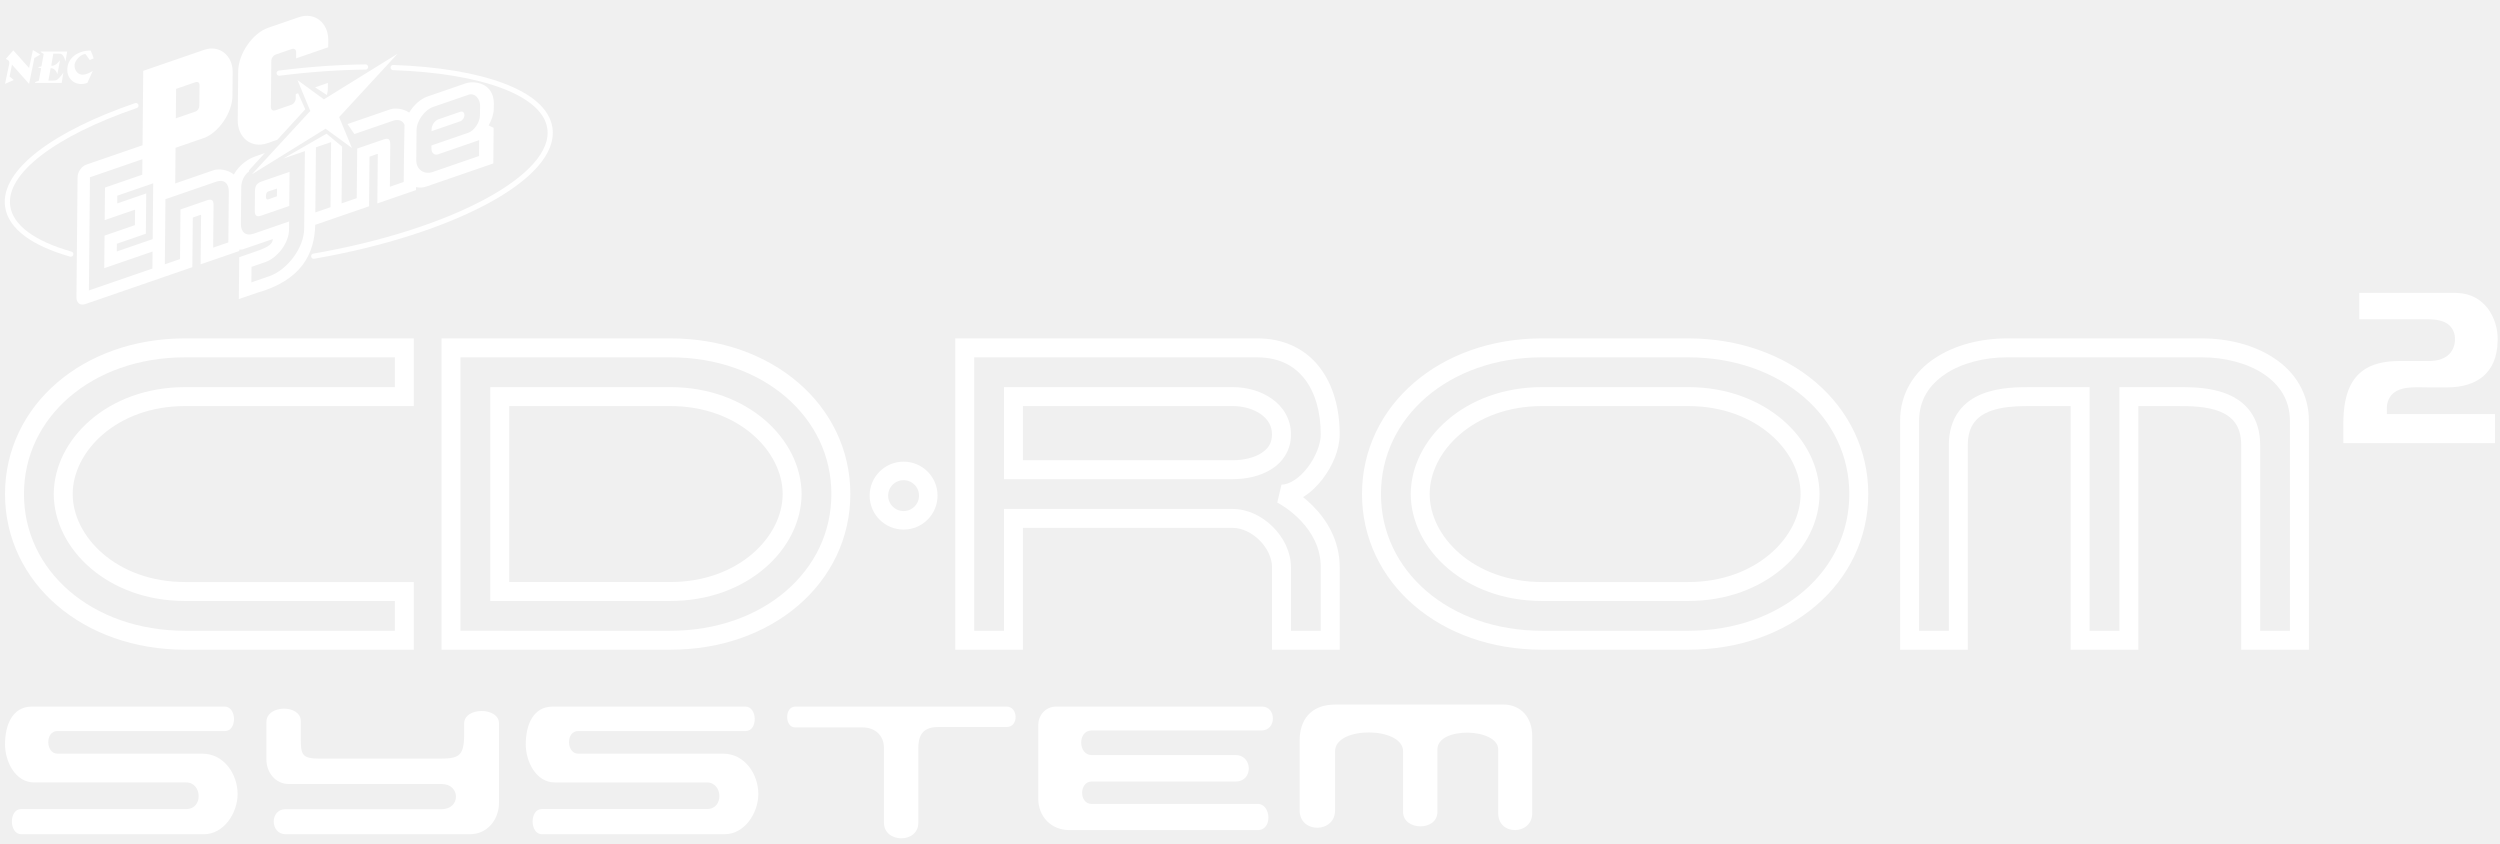
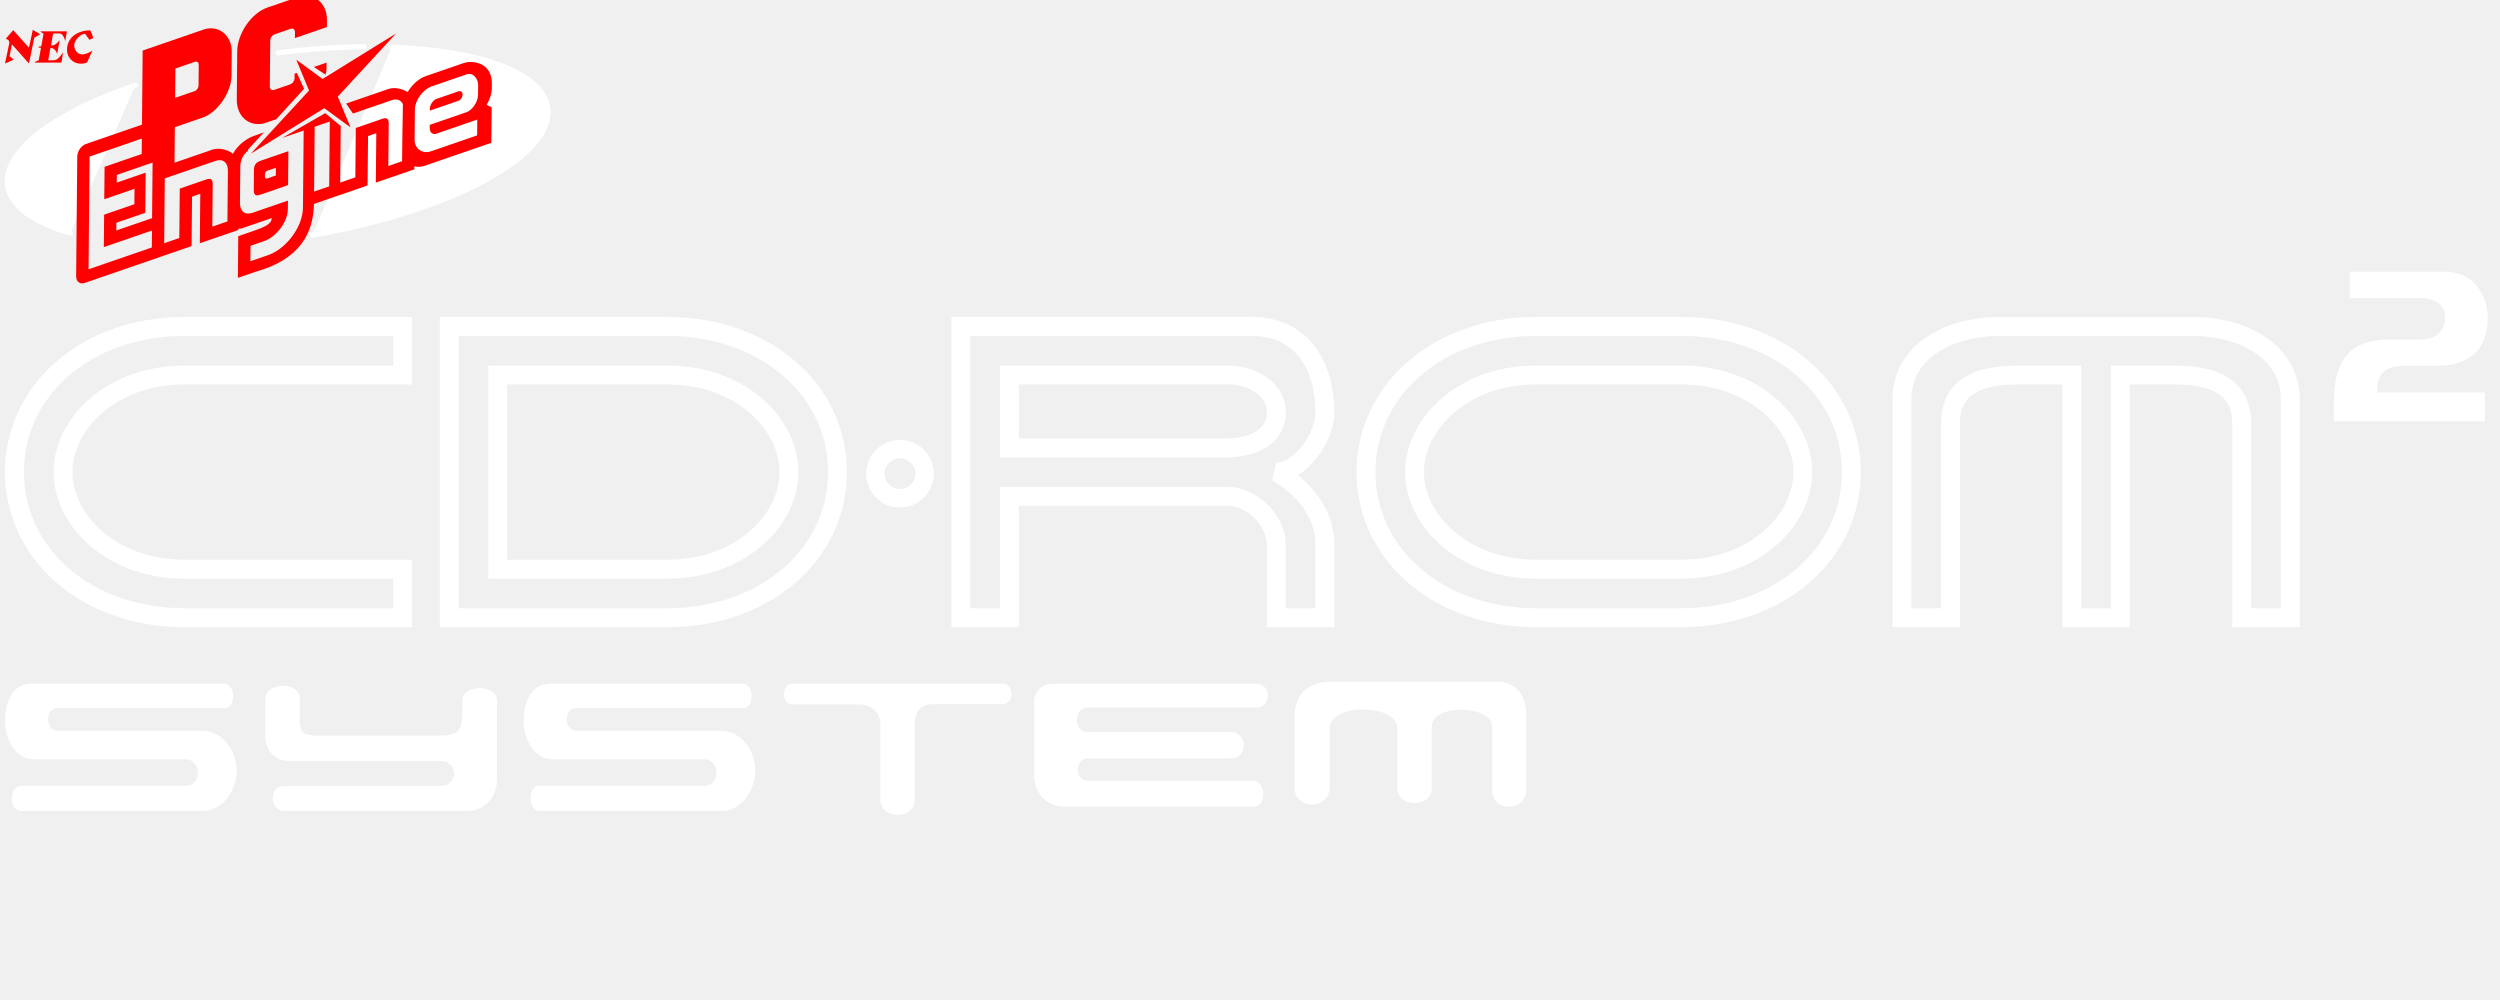
- <svg xmlns="http://www.w3.org/2000/svg" width="498px" height="168px" viewBox="0 0 498 168" version="1.1">
-   <g id="Page-1" stroke="none" stroke-width="1" fill="none" fill-rule="evenodd">
-     <g id="mainlogo" transform="translate(1, 0)">
-       <g id="Group-15" transform="translate(0, 140.343)" fill="#FFFFFF">
-         <path d="M43.756,0.41 L5.363,0.41 C1.43,0.41 0,4.134 0,7.923 C0,11.292 2.002,15.517 5.792,15.517 L36.105,15.517 C39.251,15.517 39.537,20.82 36.105,20.82 L3.218,20.82 C0.718,20.82 0.787,25.83 3.218,25.83 L39.68,25.83 C43.467,25.83 46.33,21.748 46.33,17.809 C46.33,13.87 43.613,9.788 39.323,9.788 L10.439,9.788 C8.083,9.788 7.937,5.28 10.439,5.28 L43.827,5.28 C46.258,5.276 46.187,0.41 43.756,0.41 L43.756,0.41 Z" id="Path" />
-         <path d="M52.07,3.477 L52.07,10.96 C52.07,13.53 53.882,15.832 56.505,15.832 L86.978,15.832 C90.746,15.832 90.814,20.845 86.978,20.845 L55.889,20.845 C52.693,20.845 52.789,25.83 55.889,25.83 L92.606,25.83 C96.111,25.83 98.4,22.904 98.4,19.553 L98.4,3.768 C98.4,0.434 91.461,0.482 91.461,3.768 L91.461,5.882 C91.461,10.579 90.221,10.775 86.12,10.775 L62.756,10.775 C59.06,10.775 58.917,10.004 58.917,6.458 L58.917,3.292 C58.91,-0.07 52.07,0.002 52.07,3.477 Z" id="Path" />
-         <path d="M147.486,0.41 L109.093,0.41 C105.16,0.41 103.73,4.133 103.73,7.928 C103.73,11.289 105.732,15.52 109.522,15.52 L139.835,15.52 C142.981,15.52 143.267,20.815 139.835,20.815 L106.948,20.815 C104.445,20.815 104.517,25.83 106.948,25.83 L143.41,25.83 C147.2,25.83 150.06,21.749 150.06,17.804 C150.06,13.87 147.343,9.786 143.053,9.786 L114.169,9.786 C111.813,9.786 111.667,5.279 114.169,5.279 L147.557,5.279 C149.985,5.275 149.917,0.41 147.486,0.41 Z" id="Path" />
-         <path d="M157.447,0.41 L199.534,0.41 C201.828,0.41 201.975,4.48 199.534,4.48 L192.65,4.48 L185.835,4.48 C182.468,4.48 181.932,6.625 181.932,8.658 L181.932,23.545 C181.932,27.754 175.083,27.615 175.083,23.545 L175.083,8.624 C175.083,6.268 173.437,4.554 170.78,4.554 L157.372,4.554 C155.299,4.554 155.228,0.41 157.447,0.41 Z" id="Path" />
-         <path d="M250.414,0.41 L209.41,0.41 C207.132,0.41 205.82,2.288 205.82,4.052 L205.82,18.721 C205.82,22.329 208.383,25.01 212.03,25.01 L249.556,25.01 C252.55,25.01 252.19,19.799 249.556,19.799 L216.458,19.799 C213.895,19.799 213.969,15.333 216.458,15.333 L245.146,15.333 C248.702,15.333 248.563,10.07 245.146,10.07 L216.458,10.07 C213.749,10.07 213.61,5.168 216.458,5.168 L250.272,5.168 C253.336,5.171 253.262,0.41 250.414,0.41 L250.414,0.41 Z" id="Path" />
-         <path d="M265.019,0.003 C259.886,0.003 257.89,3.312 257.89,7.131 L257.89,21.091 C257.89,25.733 264.944,25.661 264.944,21.091 L264.944,9.308 C264.944,4.241 278.489,4.38 278.489,9.308 L278.489,21.376 C278.489,25.161 285.332,25.301 285.332,21.376 L285.332,8.95 C285.332,4.309 297.444,4.666 297.444,8.95 L297.444,21.662 C297.444,26.232 304.22,26.018 304.22,21.662 L304.22,6.305 C304.22,2.527 301.939,0 298.446,0 L265.019,0.003 L265.019,0.003 Z" id="Path" />
-       </g>
-       <path d="M79.544,129.424 C79.544,129.424 57.865,129.424 35.862,129.424 L35.862,129.424 C25.746,129.424 16.808,126.135 10.364,120.595 L10.364,120.595 C3.92,115.065 -0.007,107.231 1.03533723e-05,98.416 L1.03533723e-05,98.416 C-0.007,89.599 3.92,81.765 10.364,76.235 L10.364,76.235 C16.809,70.695 25.748,67.405 35.862,67.405 L35.862,67.405 C52.364,67.405 79.544,67.405 79.544,67.405 L79.544,67.405 L81.432,67.405 L81.432,80.888 L79.544,80.888 C63.042,80.888 46.863,80.888 35.862,80.888 L35.862,80.888 C29.006,80.89 23.39,83.187 19.498,86.529 L19.498,86.529 C15.603,89.879 13.476,94.248 13.482,98.416 L13.482,98.416 C13.476,102.583 15.603,106.952 19.498,110.301 L19.498,110.301 C23.391,113.645 29.006,115.941 35.862,115.942 L35.862,115.942 C52.364,115.942 79.544,115.942 79.544,115.942 L79.544,115.942 L79.544,117.83 L79.544,115.942 L81.432,115.942 L81.432,129.424 L79.544,129.424 L79.544,129.424 Z M12.824,79.098 C7.135,84.003 3.781,90.73 3.774,98.416 L3.774,98.416 C3.781,106.102 7.135,112.829 12.824,117.734 L12.824,117.734 C18.514,122.629 26.562,125.649 35.861,125.649 L35.861,125.649 C54.003,125.649 71.924,125.649 77.656,125.649 L77.656,125.649 L77.656,119.718 C71.217,119.718 49.754,119.718 35.861,119.718 L35.861,119.718 C20.468,119.717 9.761,109.346 9.706,98.417 L9.706,98.417 C9.761,87.487 20.468,77.117 35.861,77.116 L35.861,77.116 C46.442,77.116 61.814,77.116 77.656,77.116 L77.656,77.116 L77.656,71.184 C71.217,71.183 49.754,71.183 35.861,71.183 L35.861,71.183 C26.562,71.181 18.514,74.205 12.824,79.098 L12.824,79.098 Z" id="Shape" fill="#FFFFFF" fill-rule="nonzero" />
-       <path d="M306.175,129.424 C296.059,129.424 287.12,126.136 280.678,120.595 L280.678,120.595 C274.232,115.065 270.306,107.231 270.313,98.416 L270.313,98.416 C270.306,89.599 274.232,81.765 280.678,76.235 L280.678,76.235 C287.12,70.695 296.061,67.406 306.175,67.406 L306.175,67.406 L335.296,67.406 L335.296,69.293 L335.296,71.181 L306.175,71.181 C296.872,71.181 288.827,74.203 283.137,79.096 L283.137,79.096 C277.448,84.003 274.094,90.728 274.088,98.416 L274.088,98.416 C274.095,106.102 277.448,112.829 283.137,117.734 L283.137,117.734 C288.827,122.629 296.874,125.651 306.175,125.651 L306.175,125.651 L335.296,125.651 C344.595,125.651 352.644,122.629 358.333,117.734 L358.333,117.734 C364.022,112.829 367.377,106.102 367.383,98.416 L367.383,98.416 C367.376,90.728 364.022,84.003 358.333,79.096 L358.333,79.096 C352.643,74.203 344.594,71.181 335.296,71.181 L335.296,71.181 L335.296,69.293 L335.296,67.406 C345.411,67.406 354.35,70.695 360.794,76.235 L360.794,76.235 C367.238,81.765 371.164,89.599 371.158,98.416 L371.158,98.416 C371.164,107.231 367.238,115.065 360.794,120.595 L360.794,120.595 C354.35,126.136 345.409,129.424 335.296,129.424 L335.296,129.424 L306.175,129.424 L306.175,129.424 Z M306.175,119.717 C290.783,119.716 280.073,109.343 280.018,98.416 L280.018,98.416 C280.073,87.486 290.783,77.116 306.175,77.114 L306.175,77.114 L335.296,77.114 C350.689,77.116 361.396,87.487 361.451,98.416 L361.451,98.416 C361.396,109.345 350.689,119.716 335.296,119.717 L335.296,119.717 L335.296,117.829 L335.296,115.942 C342.151,115.941 347.769,113.645 351.659,110.301 L351.659,110.301 C355.556,106.953 357.682,102.583 357.677,98.416 L357.677,98.416 C357.684,94.248 355.556,89.879 351.659,86.529 L351.659,86.529 C347.769,83.187 342.152,80.89 335.296,80.888 L335.296,80.888 L306.175,80.888 C299.318,80.89 293.701,83.187 289.81,86.529 L289.81,86.529 C285.914,89.879 283.788,94.248 283.793,98.416 L283.793,98.416 C283.786,102.583 285.914,106.953 289.81,110.301 L289.81,110.301 C293.701,113.645 299.316,115.941 306.175,115.942 L306.175,115.942 L335.296,115.942 L335.296,117.829 L335.296,119.717 L306.175,119.717 L306.175,119.717 Z" id="Shape" fill="#FFFFFF" fill-rule="nonzero" />
-       <path d="M104.494,129.424 C95.636,129.424 88.857,129.424 88.843,129.424 L88.843,129.424 L86.954,129.424 L86.954,67.405 L88.843,67.405 C88.855,67.405 94.262,67.405 102.432,67.405 L102.432,67.405 C110.601,67.405 121.522,67.405 132.522,67.405 L132.522,67.405 L132.522,69.295 L132.522,71.181 C121.521,71.18 110.601,71.18 102.432,71.181 L102.432,71.181 C97.124,71.18 92.981,71.18 90.728,71.18 L90.728,71.18 L90.728,125.648 C93.341,125.649 98.43,125.649 104.494,125.649 L104.494,125.649 C113.351,125.648 124.273,125.648 132.524,125.649 L132.524,125.649 C141.824,125.648 149.871,122.627 155.561,117.733 L155.561,117.733 C161.251,112.828 164.606,106.101 164.611,98.415 L164.611,98.415 C164.606,90.728 161.253,84.002 155.561,79.096 L155.561,79.096 C149.873,74.202 141.824,71.18 132.524,71.179 L132.524,71.179 L132.524,69.293 L132.524,67.405 C142.639,67.404 151.58,70.694 158.02,76.234 L158.02,76.234 C164.468,81.764 168.394,89.598 168.387,98.415 L168.387,98.415 C168.394,107.23 164.468,115.064 158.02,120.594 L158.02,120.594 C151.579,126.134 142.638,129.423 132.524,129.423 L132.524,129.423 C124.273,129.424 113.351,129.424 104.494,129.424 L104.494,129.424 Z M98.55,119.717 L96.662,119.717 L96.662,77.114 L98.55,77.114 C109.336,77.114 121.789,77.114 132.524,77.114 L132.524,77.114 C147.918,77.115 158.624,87.486 158.679,98.415 L158.679,98.415 C158.624,109.345 147.918,119.715 132.524,119.716 L132.524,119.716 L132.524,117.829 L132.524,115.941 C139.38,115.94 144.998,113.643 148.887,110.3 L148.887,110.3 C152.783,106.951 154.91,102.582 154.905,98.415 L154.905,98.415 C154.91,94.246 152.783,89.877 148.887,86.528 L148.887,86.528 C144.997,83.186 139.38,80.888 132.524,80.887 L132.524,80.887 C122.41,80.887 110.77,80.887 100.436,80.887 L100.436,80.887 L100.436,115.941 C113.853,115.941 123.989,115.941 132.524,115.941 L132.524,115.941 L132.524,117.829 L132.524,119.716 C123.592,119.717 112.91,119.717 98.55,119.717 L98.55,119.717 Z" id="Shape" fill="#FFFFFF" fill-rule="nonzero" />
-       <path d="M252.387,129.424 L252.387,127.537 C252.385,127.537 252.385,117.829 252.387,112.977 L252.387,112.977 C252.4,111.191 251.443,109.164 249.905,107.637 L249.905,107.637 C248.379,106.101 246.352,105.143 244.566,105.155 L244.566,105.155 C239.918,105.155 217.452,105.155 202.772,105.155 L202.772,105.155 L202.772,129.423 L189.288,129.423 L189.288,67.404 L191.176,67.404 C191.202,67.404 203.31,67.404 216.658,67.404 L216.658,67.404 C230.005,67.404 244.566,67.404 249.419,67.404 L249.419,67.404 C254.763,67.379 259.08,69.566 261.829,73.119 L261.829,73.119 C264.59,76.661 265.865,81.39 265.868,86.55 L265.868,86.55 C265.842,89.596 264.464,92.8 262.441,95.455 L262.441,95.455 C261.35,96.851 260.053,98.128 258.564,99.02 L258.564,99.02 C259.168,99.507 259.814,100.07 260.464,100.72 L260.464,100.72 C263.099,103.348 265.869,107.459 265.869,112.975 L265.869,112.975 C265.869,122.684 265.869,127.536 265.869,127.536 L265.869,127.536 L265.869,129.423 L252.387,129.423 L252.387,129.424 Z M262.093,125.651 C262.093,123.413 262.093,119.189 262.095,112.977 L262.095,112.977 C262.093,109.043 260.266,106.024 258.205,103.816 L258.205,103.816 C256.156,101.625 253.915,100.357 253.496,100.139 L253.496,100.139 C253.439,100.11 253.43,100.105 253.43,100.105 L253.43,100.105 L254.274,98.416 L253.43,100.105 L254.274,96.529 C255.753,96.581 257.851,95.268 259.454,93.153 L259.454,93.153 C261.07,91.089 262.12,88.362 262.095,86.553 L262.095,86.553 C262.097,82.007 260.946,78.107 258.854,75.448 L258.854,75.448 C256.75,72.799 253.786,71.208 249.419,71.183 L249.419,71.183 C240.859,71.183 202.1,71.183 193.066,71.183 L193.066,71.183 L193.066,125.652 L198.997,125.652 L198.997,101.384 L200.885,101.384 C215.446,101.384 239.712,101.384 244.567,101.384 L244.567,101.384 C247.633,101.398 250.461,102.867 252.576,104.969 L252.576,104.969 C254.68,107.084 256.148,109.913 256.161,112.979 L256.161,112.979 C256.161,116.502 256.161,122.583 256.161,125.653 L256.161,125.653 L262.093,125.653 L262.093,125.651 Z M219.086,95.45 C209.378,95.45 200.903,95.45 200.885,95.45 L200.885,95.45 L198.997,95.45 L198.997,77.114 L200.885,77.114 C200.903,77.114 209.378,77.114 219.086,77.114 L219.086,77.114 C228.794,77.114 239.713,77.114 244.567,77.114 L244.567,77.114 C247.341,77.12 250.109,77.861 252.327,79.414 L252.327,79.414 C254.54,80.936 256.182,83.467 256.162,86.551 L256.162,86.551 C256.195,89.641 254.486,92.112 252.247,93.475 L252.247,93.475 C250.006,94.875 247.269,95.443 244.567,95.45 L244.567,95.45 L244.567,93.562 L244.567,91.676 C246.717,91.682 248.836,91.173 250.235,90.28 L250.235,90.28 C251.637,89.351 252.355,88.315 252.387,86.551 L252.387,86.551 C252.367,84.783 251.582,83.539 250.155,82.501 L250.155,82.501 C248.731,81.489 246.647,80.884 244.567,80.888 L244.567,80.888 C239.713,80.888 228.794,80.888 219.086,80.888 L219.086,80.888 C212.128,80.888 205.802,80.888 202.772,80.888 L202.772,80.888 L202.772,91.676 C205.802,91.676 212.127,91.676 219.086,91.676 L219.086,91.676 C228.794,91.676 239.713,91.676 244.567,91.676 L244.567,91.676 L244.567,93.562 L244.567,95.45 C239.712,95.45 228.792,95.45 219.086,95.45 L219.086,95.45 Z" id="Shape" fill="#FFFFFF" fill-rule="nonzero" />
-       <path d="M445.451,129.424 L445.451,127.537 C445.451,127.537 445.451,98.416 445.451,88.709 L445.451,88.709 C445.446,86.59 444.943,85.216 444.217,84.202 L444.217,84.202 C443.486,83.194 442.459,82.484 441.178,81.968 L441.178,81.968 C438.622,80.932 435.186,80.877 432.779,80.891 L432.779,80.891 L424.959,80.89 L424.959,129.426 L411.477,129.426 L411.477,80.891 L403.657,80.891 C401.845,80.887 399.472,80.9 397.31,81.361 L397.31,81.361 C395.126,81.823 393.296,82.699 392.219,84.203 L392.219,84.203 C391.492,85.217 390.99,86.591 390.983,88.71 L390.983,88.71 C390.983,98.418 390.983,127.539 390.983,127.539 L390.983,127.539 L390.983,129.426 L377.5,129.426 L377.5,127.539 C377.5,112.978 377.5,93.564 377.5,83.856 L377.5,83.856 C377.476,78.342 380.362,74.024 384.408,71.363 L384.408,71.363 C388.456,68.676 393.638,67.414 398.803,67.408 L398.803,67.408 C403.655,67.407 432.779,67.407 437.632,67.408 L437.632,67.408 C442.795,67.414 447.976,68.676 452.025,71.363 L452.025,71.363 C456.072,74.024 458.959,78.342 458.933,83.856 L458.933,83.856 L458.933,129.426 L445.451,129.426 L445.451,129.424 Z M455.159,125.651 L455.159,83.856 C455.132,79.662 453.165,76.702 449.932,74.505 L449.932,74.505 C446.699,72.339 442.173,71.176 437.632,71.181 L437.632,71.181 C432.777,71.181 403.655,71.181 398.803,71.181 L398.803,71.181 C394.259,71.176 389.733,72.339 386.502,74.505 L386.502,74.505 C383.267,76.7 381.3,79.661 381.275,83.856 L381.275,83.856 C381.275,93.148 381.275,111.341 381.275,125.651 L381.275,125.651 L387.208,125.651 C387.205,119.043 387.205,96.924 387.208,88.709 L387.208,88.709 C387.2,85.973 387.911,83.709 389.156,81.993 L389.156,81.993 C390.4,80.272 392.102,79.162 393.855,78.463 L393.855,78.463 C397.366,77.074 401.211,77.127 403.655,77.115 L403.655,77.115 L413.362,77.115 L413.362,79.002 L413.362,77.115 L415.25,77.115 L415.25,125.651 L421.182,125.651 L421.182,77.115 L432.779,77.115 C434.605,77.116 437.237,77.104 439.91,77.666 L439.91,77.666 C442.56,78.228 445.395,79.401 447.276,81.993 L447.276,81.993 C448.522,83.709 449.233,85.973 449.226,88.709 L449.226,88.709 C449.226,96.924 449.226,119.043 449.226,125.651 L449.226,125.651 L455.159,125.651 L455.159,125.651 Z" id="Shape" fill="#FFFFFF" fill-rule="nonzero" />
-       <path d="M488.063,58.343 L488.4,58.35 C491.17,58.448 493.092,59.613 494.445,61.291 L494.445,61.291 L494.66,61.572 C495.913,63.285 496.545,65.505 496.539,67.548 L496.539,67.548 L496.534,67.917 C496.454,71.198 495.407,73.399 493.754,74.867 L493.754,74.867 L493.526,75.061 C491.817,76.455 489.397,77.167 486.469,77.167 L486.469,77.167 L482.855,77.167 L482.432,77.164 C481.857,77.157 481.243,77.14 480.619,77.14 L480.619,77.14 L480.282,77.143 C479.043,77.16 477.784,77.246 476.648,77.761 L476.648,77.761 L476.485,77.835 C475.299,78.414 474.41,79.739 474.46,81.407 L474.46,81.407 L474.46,82.482 L496.003,82.482 L496.003,88.273 L465.789,88.273 L465.789,84.588 L465.79,84.203 C465.815,81.367 466.199,78.295 467.64,76.024 C469.15,73.671 471.697,71.947 476.886,71.913 L476.886,71.913 L482.937,71.913 L483.219,71.908 C484.344,71.87 485.454,71.619 486.38,70.967 L486.38,70.967 L486.545,70.846 C487.463,70.131 488.049,68.94 488.029,67.548 L488.029,67.548 L488.029,67.332 C487.988,65.829 487.076,64.657 485.985,64.188 L485.985,64.188 L485.701,64.067 C484.653,63.656 483.534,63.602 482.524,63.596 L482.524,63.596 L468.965,63.596 L468.965,58.343 L488.063,58.343 Z" id="Combined-Shape" fill="#FFFFFF" fill-rule="nonzero" />
-       <circle id="Oval" stroke="#FFFFFF" stroke-width="3.69" cx="178.994" cy="98.728" r="4.92" />
-       <path d="M13.095,50.619 C5.735,48.524 1.091,45.257 0.522,41.072 C-0.418,34.175 9.949,26.562 26.076,21.032" id="path22" stroke="#FFFFFF" stroke-width="1.034" stroke-linecap="round" stroke-linejoin="round" />
-       <path d="M54.637,14.848 C60.674,14.559 66.445,13.946 71.793,13.068" id="path24" stroke="#FFFFFF" stroke-width="1.034" stroke-linecap="round" stroke-linejoin="round" transform="translate(63.21522, 13.95781) scale(-1, 1) rotate(-170) translate(-63.21522, -13.95781) " />
-       <path d="M80.244,46.886 C97.489,43.229 109.111,36.684 108.888,29.571 C108.585,19.848 86.267,12.555 58.133,12.63" id="path26" stroke="#FFFFFF" stroke-width="1.034" stroke-linecap="round" stroke-linejoin="round" transform="translate(83.51224, 29.75807) scale(-1, 1) rotate(-170) translate(-83.51224, -29.75807) " />
-       <polyline id="path28" fill="#FFFFFF" fill-rule="nonzero" transform="translate(63.68139, 22.71579) scale(-1, 1) rotate(-170) translate(-63.68139, -22.71579) " points="66.408 21.617 80.062 32.025 64.025 25.624 59.518 30.314 60.955 23.814 47.301 13.407 63.338 19.81 67.845 15.119 66.408 21.617" />
-       <path d="M35.921,45.257 L36.994,51.026 L41.016,51.664 C41.543,51.748 41.813,51.447 41.708,50.891 L40.975,46.942 C40.87,46.384 40.471,45.979 39.943,45.895 L35.921,45.257 L35.921,45.257 Z M81.642,28.726 L82.739,34.625 C83.086,36.49 85.091,38.323 86.8,38.594 L94.19,39.765 C95.435,39.963 96.3,38.573 96.046,37.211 L95.683,35.313 C95.429,33.952 94.039,32.505 92.794,32.307 L85.123,31.09 L85.012,30.401 C84.866,29.618 85.386,29.007 86.104,29.121 L94.679,30.487 L94.101,27.376 L84.428,25.842 C82.72,25.571 81.296,26.858 81.642,28.726 L81.642,28.726 Z M62.474,34.735 L65.564,35.224 L63.192,22.472 L60.033,21.971 L62.403,34.722 L62.474,34.735 L62.474,34.735 Z M41.933,19.099 L38.772,18.599 L40.312,26.88 C40.506,27.917 40.191,28.254 39.191,28.095 L33.683,27.221 L31.878,17.505 L28.717,17.003 L31.087,29.755 L31.161,29.767 L41.646,31.431 C43.232,31.683 44.093,30.721 43.781,29.044 L41.933,19.099 Z M26.753,19.933 L26.132,16.594 L12.917,14.498 L17.036,36.663 L27.953,38.394 L27.389,35.358 L19.632,34.126 L18.447,27.75 L24.767,28.753 L24.203,25.718 L17.883,24.715 L16.696,18.337 L26.753,19.933 Z M27.205,22.363 L19.735,21.178 L20.016,22.695 L26.049,23.653 L27.517,31.547 L21.484,30.589 L21.765,32.108 L29.235,33.292 L27.205,22.363 L27.205,22.363 Z M43.781,17.036 L43.829,17.302 C44.035,17.287 44.31,17.207 44.551,17.244 L50.762,18.217 C50.531,16.978 48.895,16.668 46.397,16.272 L43.554,15.82 L42.03,7.624 L45.765,8.215 C54.96,9.122 58.459,13.875 59.581,19.542 L70.786,21.32 L72.591,31.035 L73.503,31.181 C74.502,31.34 74.354,31.52 74.162,30.482 L72.51,21.593 L80.554,22.869 L80.664,23.459 C81.271,23.191 81.981,23.096 82.732,23.215 L96.643,25.421 L97.94,32.404 L97.039,33.046 C97.82,33.971 98.429,35.104 98.606,36.054 L98.825,37.155 C99.519,41.274 95.722,42.368 93.988,42.092 L86.005,40.826 C84.591,40.601 83.034,39.616 81.901,38.311 C80.854,39.348 79.237,39.752 78.296,39.603 L69.409,38.193 L70.404,35.994 L78.421,37.264 C79.576,37.448 80.348,36.987 80.559,36.071 C80.474,35.829 78.421,24.888 78.421,24.888 L75.547,24.432 L77.087,32.714 C77.278,33.752 76.964,34.087 75.966,33.928 L70.458,33.054 L68.651,23.339 L65.492,22.836 L67.559,33.96 L64.959,37.027 L55.596,33.643 L60.033,34.347 L60.105,34.357 L57.283,19.177 C56.566,15.32 52.451,11.634 48.801,11.054 L45.067,10.462 L45.633,13.499 L48.474,13.949 C50.971,14.346 53.783,16.846 54.268,19.46 L54.574,21.105 L47.176,19.931 C45.59,19.679 44.729,20.643 45.041,22.319 L46.368,29.455 C46.602,30.723 47.394,31.776 48.452,32.323 L48.47,32.513 L52.181,35.369 L50.013,35.005 C48.86,34.822 46.721,33.958 45.361,32.224 C44.334,33.449 42.536,33.93 41.524,33.77 L33.55,32.503 L34.849,39.488 L40.667,40.411 C43.763,40.902 47.19,44.385 47.799,47.656 L48.673,52.362 C49.282,55.636 46.981,58.209 43.884,57.718 L31.17,55.702 L28.461,41.127 L16.754,39.269 C15.764,39.112 14.8,38.135 14.606,37.087 L10.231,13.555 C10.037,12.508 10.683,11.785 11.674,11.942 L34.011,15.487 L35.819,25.202 L36.728,25.348 C37.729,25.505 37.581,25.685 37.387,24.647 L35.735,15.76 L43.781,17.036 Z M85.712,34.258 L85.644,33.89 L91.62,34.838 C92.092,34.914 92.552,35.391 92.648,35.906 C92.743,36.422 92.439,36.779 91.968,36.703 L90.432,36.461 L87.983,36.071 L87.362,35.974 C86.645,35.86 85.857,35.042 85.712,34.258 L85.712,34.258 Z M48.931,28.247 L48.223,24.438 C48.03,23.399 48.344,23.063 49.344,23.222 L55.138,24.141 L56.38,30.82 L50.585,29.903 C49.585,29.744 49.123,29.286 48.931,28.247 L48.931,28.247 Z M50.903,26.858 C51.099,27.822 51.456,27.682 52.434,27.837 L53.343,27.981 L53.06,26.465 L52.15,26.319 C51.173,26.164 50.743,25.902 50.903,26.858" id="path30" fill="#FFFFFF" fill-rule="nonzero" transform="translate(54.5525, 32.70105) scale(-1, 1) rotate(-170) translate(-54.5525, -32.70105) " />
-       <path d="M58.739,9.518 L57.885,12.9 L57.404,12.841 L57.249,12.007 C57.143,11.43 56.677,10.958 56.132,10.871 L52.828,10.347 C52.283,10.26 51.971,10.609 52.078,11.187 L53.743,20.144 C53.85,20.72 54.315,21.192 54.86,21.279 L58.165,21.802 C58.709,21.89 59.022,21.541 58.915,20.964 L58.702,19.824 L65.382,20.885 L65.636,22.25 C66.276,25.696 63.934,28.316 60.672,27.8 L54.28,26.786 C51.02,26.268 47.53,22.723 46.89,19.278 L45.112,9.713 C44.472,6.268 46.814,3.648 50.076,4.165 L52.213,4.503 L58.739,9.518" id="path32" fill="#FFFFFF" fill-rule="nonzero" transform="translate(55.37406, 15.98259) scale(-1, 1) rotate(-170) translate(-55.37406, -15.98259) " />
-       <path d="M63.927,16.732 C64.101,17.201 64.221,17.38 64.311,17.861 L64.538,19.076 L61.879,18.654 L63.927,16.732" id="path34" fill="#FFFFFF" fill-rule="nonzero" transform="translate(63.2082, 17.90423) scale(-1, 1) rotate(-170) translate(-63.2082, -17.90423) " />
-       <g id="Group-20" transform="translate(0, 9.963)" fill="#FFFFFF" fill-rule="nonzero">
-         <path d="M7.101,0.304 L12.382,0.304 L12.031,2.31 C12.031,2.31 11.876,1.222 11.226,0.797 C11.065,0.721 10.651,0.726 9.615,0.726 L9.21,3.119 C10.036,3.313 10.952,2.055 10.952,2.055 L10.425,4.837 C10.425,4.837 10.102,3.577 9.09,3.619 L8.641,6.094 C10.115,6.094 10.086,6.084 10.442,5.866 C10.786,5.656 11.589,4.622 11.619,4.477 L11.291,6.551 L5.953,6.551 C5.992,6.275 6.513,6.245 6.745,6.087 L7.182,3.679 C7.147,3.464 6.725,3.65 6.639,3.465 C6.711,3.267 7.136,3.397 7.259,3.254 L7.702,0.812 C7.623,0.627 7.101,0.536 7.101,0.304 Z" id="Path" />
-         <path d="M17.063,0.116 C17.296,0.595 17.483,1.122 17.653,1.666 C17.33,1.791 16.882,1.995 16.882,1.995 L16.032,0.814 C15.147,0.744 13.95,2.063 13.86,2.887 C13.754,3.862 14.36,4.825 15.31,4.907 C16.3,4.993 17.486,4.155 17.486,4.155 L16.398,6.551 C14.154,7.349 12.494,5.884 12.409,4.155 C12.278,1.517 14.666,0.063 17.063,0.116 Z" id="Path" />
-         <path d="M4.792,3.577 L5.559,1.89359639e-14 L7.019,0.897 L5.852,1.585 L4.794,6.742 L1.382,2.902 L0.915,5.28 L1.745,5.965 L2.54907206e-14,6.742 L0.848,2.726 C0.94,2.119 0.52,1.911 0.151,1.785 L1.646,0.063 L4.792,3.577 Z" id="Path" />
-       </g>
-     </g>
+ <svg xmlns="http://www.w3.org/2000/svg" width="500" height="200" viewBox="0 0 500 200" version="1.1" id="svg44">
+   <defs id="defs48" />
+   <g id="Group-15" transform="translate(1,136.343)" style="fill:#ffffff;fill-rule:evenodd;stroke:none;stroke-width:1">
+     <path d="M 43.756,0.41 H 5.363 C 1.43,0.41 0,4.134 0,7.923 0,11.292 2.002,15.517 5.792,15.517 H 36.105 c 3.146,0 3.432,5.303 0,5.303 H 3.218 c -2.499,0 -2.431,5.01 0,5.01 H 39.68 c 3.786,0 6.65,-4.082 6.65,-8.021 0,-3.939 -2.717,-8.021 -7.007,-8.021 h -28.883 c -2.356,0 -2.503,-4.508 0,-4.508 H 43.827 C 46.258,5.276 46.187,0.41 43.756,0.41 Z" id="Path" />
+     <path d="m 52.07,3.477 v 7.483 c 0,2.57 1.812,4.872 4.435,4.872 h 30.473 c 3.767,0 3.836,5.013 0,5.013 H 55.889 c -3.195,0 -3.1,4.985 0,4.985 H 92.606 C 96.111,25.83 98.4,22.904 98.4,19.553 V 3.768 c 0,-3.334 -6.939,-3.286 -6.939,0 v 2.114 c 0,4.697 -1.24,4.893 -5.341,4.893 H 62.756 c -3.696,0 -3.839,-0.771 -3.839,-4.317 V 3.292 C 58.91,-0.07 52.07,0.002 52.07,3.477 Z" id="path5" />
+     <path d="m 147.486,0.41 h -38.393 c -3.933,0 -5.363,3.723 -5.363,7.518 0,3.362 2.002,7.593 5.792,7.593 h 30.314 c 3.146,0 3.432,5.295 0,5.295 H 106.948 c -2.503,0 -2.431,5.015 0,5.015 h 36.463 c 3.79,0 6.65,-4.081 6.65,-8.026 0,-3.934 -2.717,-8.019 -7.007,-8.019 h -28.883 c -2.356,0 -2.503,-4.507 0,-4.507 h 33.388 C 149.985,5.275 149.917,0.41 147.486,0.41 Z" id="path7" />
+     <path d="m 157.447,0.41 h 42.087 c 2.295,0 2.441,4.07 0,4.07 h -6.884 -6.815 c -3.367,0 -3.903,2.145 -3.903,4.178 V 23.545 c 0,4.209 -6.849,4.07 -6.849,0 V 8.624 c 0,-2.356 -1.646,-4.07 -4.302,-4.07 h -13.409 c -2.073,0 -2.144,-4.144 0.075,-4.144 z" id="path9" />
+     <path d="M 250.414,0.41 H 209.41 c -2.278,0 -3.59,1.878 -3.59,3.642 v 14.669 c 0,3.608 2.563,6.289 6.21,6.289 h 37.526 c 2.993,0 2.634,-5.211 0,-5.211 H 216.458 c -2.563,0 -2.488,-4.466 0,-4.466 h 28.689 c 3.556,0 3.417,-5.263 0,-5.263 H 216.458 c -2.709,0 -2.848,-4.902 0,-4.902 h 33.814 C 253.336,5.171 253.262,0.41 250.414,0.41 Z" id="path11" />
+     <path d="m 265.019,0.003 c -5.133,0 -7.129,3.309 -7.129,7.128 V 21.091 c 0,4.642 7.054,4.57 7.054,0 V 9.308 c 0,-5.067 13.545,-4.928 13.545,0 v 12.069 c 0,3.785 6.844,3.924 6.844,0 V 8.95 c 0,-4.642 12.112,-4.285 12.112,0 V 21.662 c 0,4.57 6.776,4.356 6.776,0 V 6.305 C 304.22,2.527 301.939,0 298.446,0 Z" id="path13" />
+   </g>
+   <path d="m 80.544,125.424 c 0,0 -21.679,0 -43.682,0 v 0 c -10.116,0 -19.054,-3.289 -25.498,-8.829 v 0 C 4.92,111.065 0.993,103.231 1,94.416 v 0 C 0.993,85.599 4.92,77.765 11.364,72.235 v 0 c 6.445,-5.54 15.384,-8.83 25.498,-8.83 v 0 c 16.502,0 43.682,0 43.682,0 v 0 h 1.888 v 13.483 h -1.888 c -16.502,0 -32.681,0 -43.682,0 v 0 c -6.856,0.001 -12.472,2.299 -16.364,5.641 v 0 c -3.895,3.349 -6.022,7.718 -6.016,11.887 v 0 c -0.006,4.167 2.121,8.536 6.016,11.885 v 0 c 3.893,3.343 9.508,5.64 16.364,5.641 v 0 c 16.502,0 43.682,0 43.682,0 v 0 1.888 -1.888 h 1.888 v 13.482 z M 13.824,75.098 C 8.135,80.003 4.781,86.73 4.774,94.416 v 0 c 0.007,7.686 3.362,14.413 9.05,19.318 v 0 c 5.69,4.894 13.738,7.915 23.037,7.915 v 0 c 18.142,0 36.064,0 41.795,0 v 0 -5.931 c -6.439,0 -27.903,0 -41.795,0 v 0 c -15.392,-0.001 -26.099,-10.373 -26.155,-21.301 v 0 c 0.055,-10.93 10.762,-21.3 26.155,-21.301 v 0 c 10.582,0 25.953,0 41.795,0 v 0 -5.932 c -6.439,-0.001 -27.903,-0.001 -41.795,-0.001 v 0 c -9.299,-0.001 -17.347,3.022 -23.037,7.915 z" id="Shape" style="fill:#ffffff;fill-rule:nonzero;stroke:none;stroke-width:1" />
+   <path d="m 307.175,125.424 c -10.116,0 -19.055,-3.288 -25.497,-8.829 v 0 C 275.232,111.065 271.306,103.231 271.313,94.416 v 0 c -0.007,-8.817 3.919,-16.651 10.365,-22.181 v 0 c 6.442,-5.54 15.382,-8.829 25.497,-8.829 v 0 h 29.121 v 1.887 1.888 H 307.175 c -9.302,0 -17.348,3.022 -23.038,7.915 v 0 c -5.689,4.906 -9.043,11.632 -9.049,19.32 v 0 c 0.007,7.686 3.36,14.413 9.049,19.318 v 0 c 5.69,4.894 13.737,7.916 23.038,7.916 v 0 h 29.121 c 9.299,0 17.348,-3.022 23.037,-7.916 v 0 c 5.689,-4.905 9.044,-11.632 9.05,-19.318 v 0 c -0.007,-7.688 -3.362,-14.413 -9.05,-19.32 v 0 c -5.69,-4.893 -13.739,-7.915 -23.037,-7.915 v 0 -1.888 -1.887 c 10.114,0 19.054,3.289 25.498,8.829 v 0 c 6.444,5.53 10.37,13.364 10.364,22.181 v 0 c 0.006,8.815 -3.92,16.649 -10.364,22.179 v 0 c -6.444,5.541 -15.385,8.829 -25.498,8.829 v 0 z m 0,-9.707 c -15.392,-10e-4 -26.102,-10.374 -26.157,-21.301 v 0 c 0.055,-10.93 10.765,-21.3 26.157,-21.302 v 0 h 29.121 c 15.392,0.003 26.099,10.374 26.155,21.302 v 0 c -0.055,10.929 -10.762,21.3 -26.155,21.301 v 0 -1.888 -1.887 c 6.855,-0.001 12.472,-2.298 16.363,-5.641 v 0 c 3.897,-3.348 6.023,-7.718 6.018,-11.885 v 0 c 0.006,-4.168 -2.122,-8.537 -6.018,-11.887 v 0 c -3.89,-3.342 -9.507,-5.64 -16.363,-5.641 v 0 H 307.175 c -6.857,0.001 -12.473,2.299 -16.365,5.641 v 0 c -3.895,3.349 -6.022,7.718 -6.017,11.887 v 0 c -0.006,4.167 2.122,8.537 6.017,11.885 v 0 c 3.892,3.343 9.507,5.64 16.365,5.641 v 0 h 29.121 v 1.887 1.888 z" id="path17" style="fill:#ffffff;fill-rule:nonzero;stroke:none;stroke-width:1" />
+   <path d="m 105.494,125.424 c -8.858,0 -15.637,0 -15.652,0 v 0 h -1.888 V 63.405 h 1.888 c 0.012,0 5.419,0 13.589,0 v 0 c 8.17,0 19.091,0 30.091,0 v 0 1.889 1.887 c -11.001,-0.001 -21.921,-0.001 -30.091,0 v 0 C 98.124,67.18 93.981,67.18 91.728,67.18 v 0 54.468 c 2.613,0.001 7.702,0.001 13.766,0.001 v 0 c 8.857,-0.001 19.778,-0.001 28.029,0 v 0 c 9.3,-0.001 17.348,-3.022 23.038,-7.916 v 0 c 5.69,-4.905 9.044,-11.632 9.049,-19.318 v 0 c -0.005,-7.686 -3.358,-14.413 -9.049,-19.318 v 0 c -5.689,-4.894 -13.738,-7.916 -23.038,-7.918 v 0 -1.886 -1.888 c 10.116,-0.001 19.056,3.289 25.497,8.829 v 0 c 6.448,5.53 10.374,13.364 10.366,22.181 v 0 c 0.007,8.815 -3.919,16.649 -10.366,22.179 v 0 c -6.442,5.54 -15.382,8.829 -25.497,8.829 v 0 c -8.251,10e-4 -19.172,10e-4 -28.029,10e-4 z m -5.945,-9.707 h -1.888 V 73.114 h 1.888 c 10.786,0 23.24,0 33.974,0 v 0 c 15.395,0.001 26.101,10.373 26.156,21.301 v 0 c -0.055,10.93 -10.761,21.3 -26.156,21.301 v 0 -1.887 -1.888 c 6.856,-0.001 12.475,-2.298 16.364,-5.641 v 0 c 3.895,-3.349 6.022,-7.718 6.017,-11.885 v 0 c 0.005,-4.168 -2.122,-8.537 -6.017,-11.887 v 0 c -3.89,-3.342 -9.508,-5.64 -16.364,-5.641 v 0 c -10.113,0 -21.754,0 -32.087,0 v 0 35.054 c 13.417,0 23.552,0 32.087,0 v 0 1.888 1.887 c -8.931,10e-4 -19.614,10e-4 -33.974,10e-4 z" id="path19" style="fill:#ffffff;fill-rule:nonzero;stroke:none;stroke-width:1" />
+   <path d="m 253.387,125.424 v -1.887 c -0.002,0 -0.002,-9.708 0,-14.561 v 0 c 0.012,-1.786 -0.945,-3.813 -2.482,-5.339 v 0 c -1.526,-1.536 -3.553,-2.494 -5.339,-2.482 v 0 c -4.648,0 -27.114,0 -41.794,0 v 0 24.268 H 190.288 V 63.404 h 1.888 c 0.026,0 12.134,0 25.482,0 v 0 c 13.347,0 27.907,0 32.761,0 v 0 c 5.343,-0.024 9.66,2.163 12.409,5.715 v 0 c 2.761,3.542 4.036,8.272 4.039,13.432 v 0 c -0.026,3.045 -1.405,6.25 -3.427,8.905 v 0 c -1.091,1.396 -2.389,2.673 -3.877,3.565 v 0 c 0.604,0.487 1.25,1.05 1.899,1.7 v 0 c 2.636,2.629 5.406,6.739 5.406,12.256 v 0 c 0,9.708 0,14.561 0,14.561 v 0 1.887 h -13.482 z m 9.706,-3.774 c 0,-2.237 0,-6.461 0.002,-12.674 v 0 c -0.002,-3.934 -1.829,-6.953 -3.89,-9.161 v 0 c -2.049,-2.191 -4.29,-3.459 -4.71,-3.676 v 0 c -0.057,-0.029 -0.065,-0.034 -0.065,-0.034 v 0 l 0.844,-1.689 -0.844,1.689 0.844,-3.576 c 1.478,0.052 3.577,-1.261 5.18,-3.376 v 0 c 1.616,-2.064 2.667,-4.791 2.641,-6.6 v 0 c 0.002,-4.546 -1.149,-8.445 -3.242,-11.104 v 0 c -2.103,-2.649 -5.068,-4.24 -9.434,-4.266 v 0 c -8.561,0 -47.319,0 -56.354,0 v 0 54.469 h 5.931 v -24.268 h 1.888 c 14.561,0 38.827,0 43.682,0 v 0 c 3.066,0.013 5.894,1.483 8.009,3.585 v 0 c 2.105,2.114 3.572,4.943 3.585,8.01 v 0 c 0,3.523 0,9.604 0,12.674 v 0 h 5.932 z M 220.086,91.45 c -9.708,0 -18.183,0 -18.202,0 v 0 H 199.997 V 73.114 h 1.888 c 0.018,0 8.493,0 18.202,0 v 0 c 9.707,0 20.627,0 25.481,0 v 0 c 2.774,0.006 5.542,0.748 7.76,2.3 v 0 c 2.213,1.523 3.855,4.053 3.834,7.138 v 0 c 0.034,3.09 -1.676,5.561 -3.914,6.924 v 0 c -2.241,1.4 -4.978,1.968 -7.68,1.975 v 0 -1.888 -1.887 c 2.15,0.006 4.269,-0.503 5.668,-1.396 v 0 c 1.402,-0.929 2.121,-1.964 2.152,-3.728 v 0 c -0.021,-1.769 -0.806,-3.012 -2.232,-4.05 v 0 c -1.424,-1.012 -3.508,-1.617 -5.588,-1.613 v 0 c -4.854,0 -15.774,0 -25.481,0 v 0 c -6.958,0 -13.284,0 -16.315,0 v 0 10.787 c 3.031,0 9.355,0 16.315,0 v 0 c 9.707,0 20.627,0 25.481,0 v 0 1.887 1.888 c -4.855,0 -15.775,0 -25.481,0 z" id="path21" style="fill:#ffffff;fill-rule:nonzero;stroke:none;stroke-width:1" />
+   <path d="m 446.451,125.424 v -1.887 c 0,0 0,-29.121 0,-38.829 v 0 c -0.005,-2.119 -0.508,-3.493 -1.234,-4.507 v 0 c -0.731,-1.009 -1.758,-1.718 -3.039,-2.234 v 0 c -2.556,-1.037 -5.991,-1.091 -8.398,-1.077 v 0 l -7.82,-0.001 v 48.536 h -13.482 v -48.535 h -7.82 c -1.812,-0.004 -4.184,0.009 -6.347,0.47 v 0 c -2.183,0.462 -4.013,1.338 -5.091,2.843 v 0 c -0.727,1.014 -1.229,2.387 -1.236,4.507 v 0 c 0,9.708 0,38.829 0,38.829 v 0 1.887 H 378.5 v -1.887 c 0,-14.561 0,-33.975 0,-43.682 v 0 c -0.025,-5.514 2.861,-9.833 6.908,-12.493 v 0 c 4.048,-2.688 9.23,-3.95 14.395,-3.956 v 0 c 4.852,-9.23e-4 33.976,-9.23e-4 38.829,0 v 0 c 5.164,0.006 10.344,1.268 14.393,3.956 v 0 c 4.047,2.66 6.934,6.979 6.908,12.493 v 0 45.569 h -13.482 z m 9.708,-3.774 V 79.856 c -0.027,-4.194 -1.994,-7.155 -5.228,-9.352 v 0 c -3.232,-2.166 -7.759,-3.328 -12.3,-3.323 v 0 c -4.855,0 -33.976,0 -38.829,0 v 0 c -4.544,-0.005 -9.07,1.157 -12.301,3.323 v 0 c -3.235,2.196 -5.202,5.156 -5.226,9.352 v 0 c 0,9.291 0,27.484 0,41.794 v 0 h 5.932 c -0.002,-6.608 -0.002,-28.727 0,-36.942 v 0 c -0.007,-2.736 0.704,-5 1.948,-6.716 v 0 c 1.244,-1.721 2.946,-2.831 4.699,-3.53 v 0 c 3.512,-1.389 7.357,-1.336 9.801,-1.348 v 0 h 9.707 v 1.887 -1.887 h 1.888 v 48.536 h 5.931 v -48.536 h 11.598 c 1.825,0.001 4.458,-0.011 7.13,0.551 v 0 c 2.651,0.562 5.486,1.736 7.366,4.327 v 0 c 1.246,1.716 1.957,3.98 1.95,6.716 v 0 c 0,8.215 0,30.334 0,36.942 v 0 z" id="path23" style="fill:#ffffff;fill-rule:nonzero;stroke:none;stroke-width:1" />
+   <path d="m 489.063,54.343 0.337,0.007 c 2.77,0.098 4.692,1.264 6.045,2.942 v 0 l 0.215,0.281 c 1.254,1.713 1.885,3.933 1.88,5.976 v 0 l -0.005,0.369 c -0.08,3.28 -1.127,5.482 -2.78,6.949 v 0 l -0.229,0.194 c -1.709,1.394 -4.129,2.106 -7.057,2.106 v 0 h -3.614 l -0.423,-0.003 c -0.575,-0.007 -1.188,-0.024 -1.813,-0.024 v 0 l -0.337,0.003 c -1.239,0.017 -2.498,0.102 -3.634,0.618 v 0 l -0.163,0.074 c -1.186,0.579 -2.075,1.903 -2.024,3.571 v 0 1.075 H 497.002 V 84.273 h -30.213 v -3.685 l 0.001,-0.385 c 0.024,-2.836 0.409,-5.908 1.85,-8.179 1.51,-2.353 4.057,-4.077 9.246,-4.11 v 0 h 6.052 l 0.282,-0.005 c 1.125,-0.039 2.236,-0.289 3.161,-0.941 v 0 l 0.165,-0.121 c 0.917,-0.715 1.503,-1.907 1.484,-3.298 v 0 l 1.4e-4,-0.217 c -0.041,-1.503 -0.953,-2.674 -2.044,-3.143 v 0 l -0.284,-0.121 c -1.048,-0.411 -2.167,-0.465 -3.177,-0.471 v 0 h -13.559 V 54.343 Z" id="Combined-Shape" style="fill:#ffffff;fill-rule:nonzero;stroke:none;stroke-width:1" />
+   <circle id="Oval" cx="179.994" cy="94.728" r="4.92" style="fill:none;fill-rule:evenodd;stroke:#ffffff;stroke-width:3.69" />
+   <path d="M 14.095,46.619 C 6.735,44.524 2.091,41.257 1.522,37.072 0.582,30.175 10.949,22.562 27.076,17.032" id="path22" style="fill:#ffffff;fill-rule:evenodd;stroke:#ffffff;stroke-width:1.034;stroke-linecap:round;stroke-linejoin:round" />
+   <path d="M 55.613,10.571 C 61.608,9.807 67.398,9.409 72.817,9.345" id="path24" style="fill:#ff0000;fill-rule:evenodd;stroke:#ffffff;stroke-width:1.034;stroke-linecap:round;stroke-linejoin:round" />
+   <path d="M 78.319,9.458 C 95.938,10.065 108.519,14.492 109.535,21.536 110.925,31.163 90.213,42.221 62.493,47.032" id="path26" style="fill:#ffffff;fill-rule:evenodd;stroke:#ffffff;stroke-width:1.034;stroke-linecap:round;stroke-linejoin:round" />
+   <polyline id="path28" transform="matrix(0.9848077,-0.1736482,-0.1736482,-0.9848077,5.912019,52.14463)" points="66.408 21.617 80.062 32.025 64.025 25.624 59.518 30.314 60.955 23.814 47.301 13.407 63.338 19.81 67.845 15.119 66.408 21.617" style="fill:#ff0000;fill-rule:nonzero;stroke:none;stroke-width:1" />
+   <path d="m 35.024,19.571 0.054,-5.868 3.85,-1.327 c 0.505,-0.174 0.823,0.075 0.816,0.642 l -0.036,4.016 c -0.006,0.568 -0.329,1.037 -0.834,1.21 z m 47.896,8.341 0.056,-6 c 0.018,-1.897 1.675,-4.05 3.31,-4.614 l 7.075,-2.437 C 94.553,14.45 95.646,15.669 95.632,17.054 l -0.028,1.933 c -0.014,1.385 -1.132,3.051 -2.323,3.462 l -7.343,2.531 0.011,0.697 c -0.007,0.797 0.611,1.308 1.298,1.071 l 8.208,-2.834 -0.029,3.164 -9.259,3.19 c -1.635,0.564 -3.261,-0.457 -3.245,-2.356 z m -19.919,-2.59 2.958,-1.018 -0.121,12.97 -3.024,1.041 0.12,-12.968 0.068,-0.026 z m -17.514,18.965 -3.026,1.041 0.079,-8.422 c 0.011,-1.055 -0.357,-1.333 -1.315,-1.003 l -5.272,1.818 -0.091,9.881 -3.026,1.043 0.119,-12.97 0.071,-0.024 10.037,-3.459 c 1.518,-0.524 2.533,0.274 2.517,1.98 z m -15.094,1.815 -0.031,3.396 -12.651,4.359 0.207,-22.543 10.451,-3.601 -0.029,3.089 -7.425,2.56 -0.06,6.485 6.05,-2.085 -0.029,3.087 -6.05,2.085 -0.061,6.487 z m 0.023,-2.471 -7.151,2.464 0.014,-1.542 5.775,-1.991 0.075,-8.029 -5.775,1.991 0.013,-1.544 7.15,-2.464 z m 17.249,2.368 0.002,-0.27 c 0.205,-0.021 0.49,0.01 0.72,-0.068 l 5.948,-2.037 c -0.012,1.261 -1.57,1.85 -3.961,2.673 l -2.721,0.939 -0.078,8.337 3.575,-1.231 c 8.898,-2.49 11.518,-7.779 11.64,-13.554 l 10.726,-3.697 0.091,-9.881 0.873,-0.301 c 0.956,-0.33 0.779,-0.482 0.771,0.573 l -0.084,9.041 7.7,-2.654 0.006,-0.6 c 0.644,0.158 1.36,0.129 2.078,-0.118 l 13.317,-4.589 0.065,-7.102 -1,-0.476 c 0.609,-1.047 1.012,-2.268 1.021,-3.234 l 0.025,-1.123 c -0.032,-4.177 -3.961,-4.595 -5.62,-4.022 l -7.642,2.633 c -1.353,0.467 -2.716,1.707 -3.604,3.189 -1.211,-0.84 -2.874,-0.956 -3.775,-0.646 l -8.507,2.932 1.362,1.993 7.674,-2.643 c 1.106,-0.382 1.946,-0.062 2.314,0.803 -0.042,0.254 -0.164,11.385 -0.164,11.385 l -2.751,0.948 0.078,-8.424 c 0.009,-1.055 -0.359,-1.331 -1.315,-1.001 l -5.272,1.818 -0.093,9.881 -3.024,1.043 0.104,-11.313 -3.094,-2.57 -8.632,4.958 4.247,-1.464 0.069,-0.022 -0.143,15.439 c -0.037,3.923 -3.449,8.268 -6.943,9.473 l -3.575,1.231 0.03,-3.089 2.72,-0.936 c 2.391,-0.825 4.726,-3.775 4.749,-6.434 l 0.016,-1.673 -7.082,2.44 c -1.518,0.524 -2.534,-0.276 -2.517,-1.98 l 0.067,-7.258 c 0.011,-1.29 0.607,-2.464 1.555,-3.186 l -0.016,-0.19 3.159,-3.457 -2.072,0.736 c -1.105,0.38 -3.061,1.603 -4.099,3.546 -1.225,-1.028 -3.079,-1.19 -4.048,-0.856 l -7.633,2.632 0.067,-7.104 5.569,-1.919 c 2.965,-1.021 5.734,-5.046 5.766,-8.373 l 0.044,-4.787 C 46.38,7.03 43.666,4.895 40.702,5.916 L 28.531,10.11 28.395,24.934 17.188,28.796 c -0.948,0.327 -1.728,1.457 -1.737,2.522 l -0.222,23.934 c -0.009,1.065 0.752,1.665 1.701,1.338 l 21.383,-7.37 0.093,-9.882 0.87,-0.301 c 0.958,-0.328 0.782,-0.48 0.771,0.575 l -0.084,9.039 z m 38.303,-24.242 -0.003,0.375 5.721,-1.972 c 0.451,-0.156 0.821,-0.706 0.827,-1.231 0.004,-0.524 -0.358,-0.823 -0.809,-0.667 l -1.471,0.506 -2.344,0.809 -0.594,0.203 c -0.687,0.237 -1.32,1.18 -1.327,1.977 z m -35.178,12.307 -0.036,3.874 c -0.01,1.057 0.357,1.333 1.315,1.003 l 5.546,-1.911 0.063,-6.793 -5.547,1.91 c -0.958,0.33 -1.333,0.861 -1.342,1.918 z m 2.183,1.025 c 0.026,-0.983 0.401,-0.908 1.337,-1.23 l 0.871,-0.3 -0.015,1.543 -0.871,0.301 c -0.935,0.323 -1.314,0.655 -1.321,-0.314" id="path30" style="fill:#ff0000;fill-rule:nonzero;stroke:none;stroke-width:1" />
+   <path d="m 60.81,17.765 -1.428,-3.182 -0.464,0.141 -0.008,0.848 c -0.005,0.588 -0.381,1.132 -0.903,1.313 l -3.163,1.089 C 54.324,18.155 53.955,17.865 53.96,17.278 l 0.085,-9.11 c 0.005,-0.586 0.381,-1.131 0.903,-1.311 l 3.163,-1.089 c 0.521,-0.181 0.89,0.109 0.884,0.695 l -0.012,1.16 6.395,-2.205 0.013,-1.389 c 0.032,-3.505 -2.73,-5.678 -5.853,-4.603 l -6.118,2.109 c -3.12,1.076 -5.942,5.173 -5.974,8.678 l -0.09,9.728 c -0.032,3.505 2.73,5.678 5.852,4.602 l 2.046,-0.703 5.555,-6.072" id="path32" style="fill:#ff0000;fill-rule:nonzero;stroke:none;stroke-width:1" />
+   <path d="m 65.119,14.934 c 0.091,-0.493 0.178,-0.689 0.182,-1.178 l 0.012,-1.237 -2.545,0.878 2.35,1.537" id="path34" style="fill:#ff0000;fill-rule:nonzero;stroke:none;stroke-width:1" />
+   <g id="Group-20" transform="translate(1,5.963)" style="fill:#ff0000;fill-rule:nonzero;stroke:none;stroke-width:1">
+     <path d="M 7.101,0.304 H 12.382 L 12.031,2.31 c 0,0 -0.155,-1.088 -0.805,-1.514 C 11.065,0.721 10.651,0.726 9.615,0.726 L 9.21,3.119 C 10.036,3.313 10.952,2.055 10.952,2.055 l -0.527,2.782 c 0,0 -0.323,-1.26 -1.335,-1.218 L 8.641,6.094 c 1.474,0 1.446,-0.01 1.802,-0.228 C 10.786,5.656 11.589,4.622 11.619,4.477 L 11.291,6.551 H 5.953 C 5.992,6.275 6.513,6.245 6.745,6.087 L 7.182,3.679 C 7.147,3.464 6.725,3.65 6.639,3.465 6.711,3.267 7.136,3.397 7.259,3.254 L 7.702,0.812 C 7.623,0.627 7.101,0.536 7.101,0.304 Z" id="path35" style="fill:#ff0000" />
+     <path d="M 17.063,0.116 C 17.296,0.595 17.483,1.122 17.653,1.666 17.33,1.791 16.882,1.995 16.882,1.995 L 16.032,0.814 C 15.147,0.744 13.95,2.063 13.86,2.887 c -0.106,0.975 0.5,1.938 1.451,2.02 0.99,0.086 2.176,-0.752 2.176,-0.752 L 16.398,6.551 C 14.154,7.349 12.494,5.884 12.409,4.155 12.278,1.517 14.666,0.063 17.063,0.116 Z" id="path37" style="fill:#ff0000" />
+     <path d="M 4.792,3.577 5.559,0 7.019,0.897 5.852,1.585 4.794,6.742 1.382,2.902 0.915,5.28 1.745,5.965 0,6.742 0.848,2.726 C 0.94,2.119 0.52,1.911 0.151,1.785 L 1.646,0.063 Z" id="path39" style="fill:#ff0000" />
  </g>
</svg>
